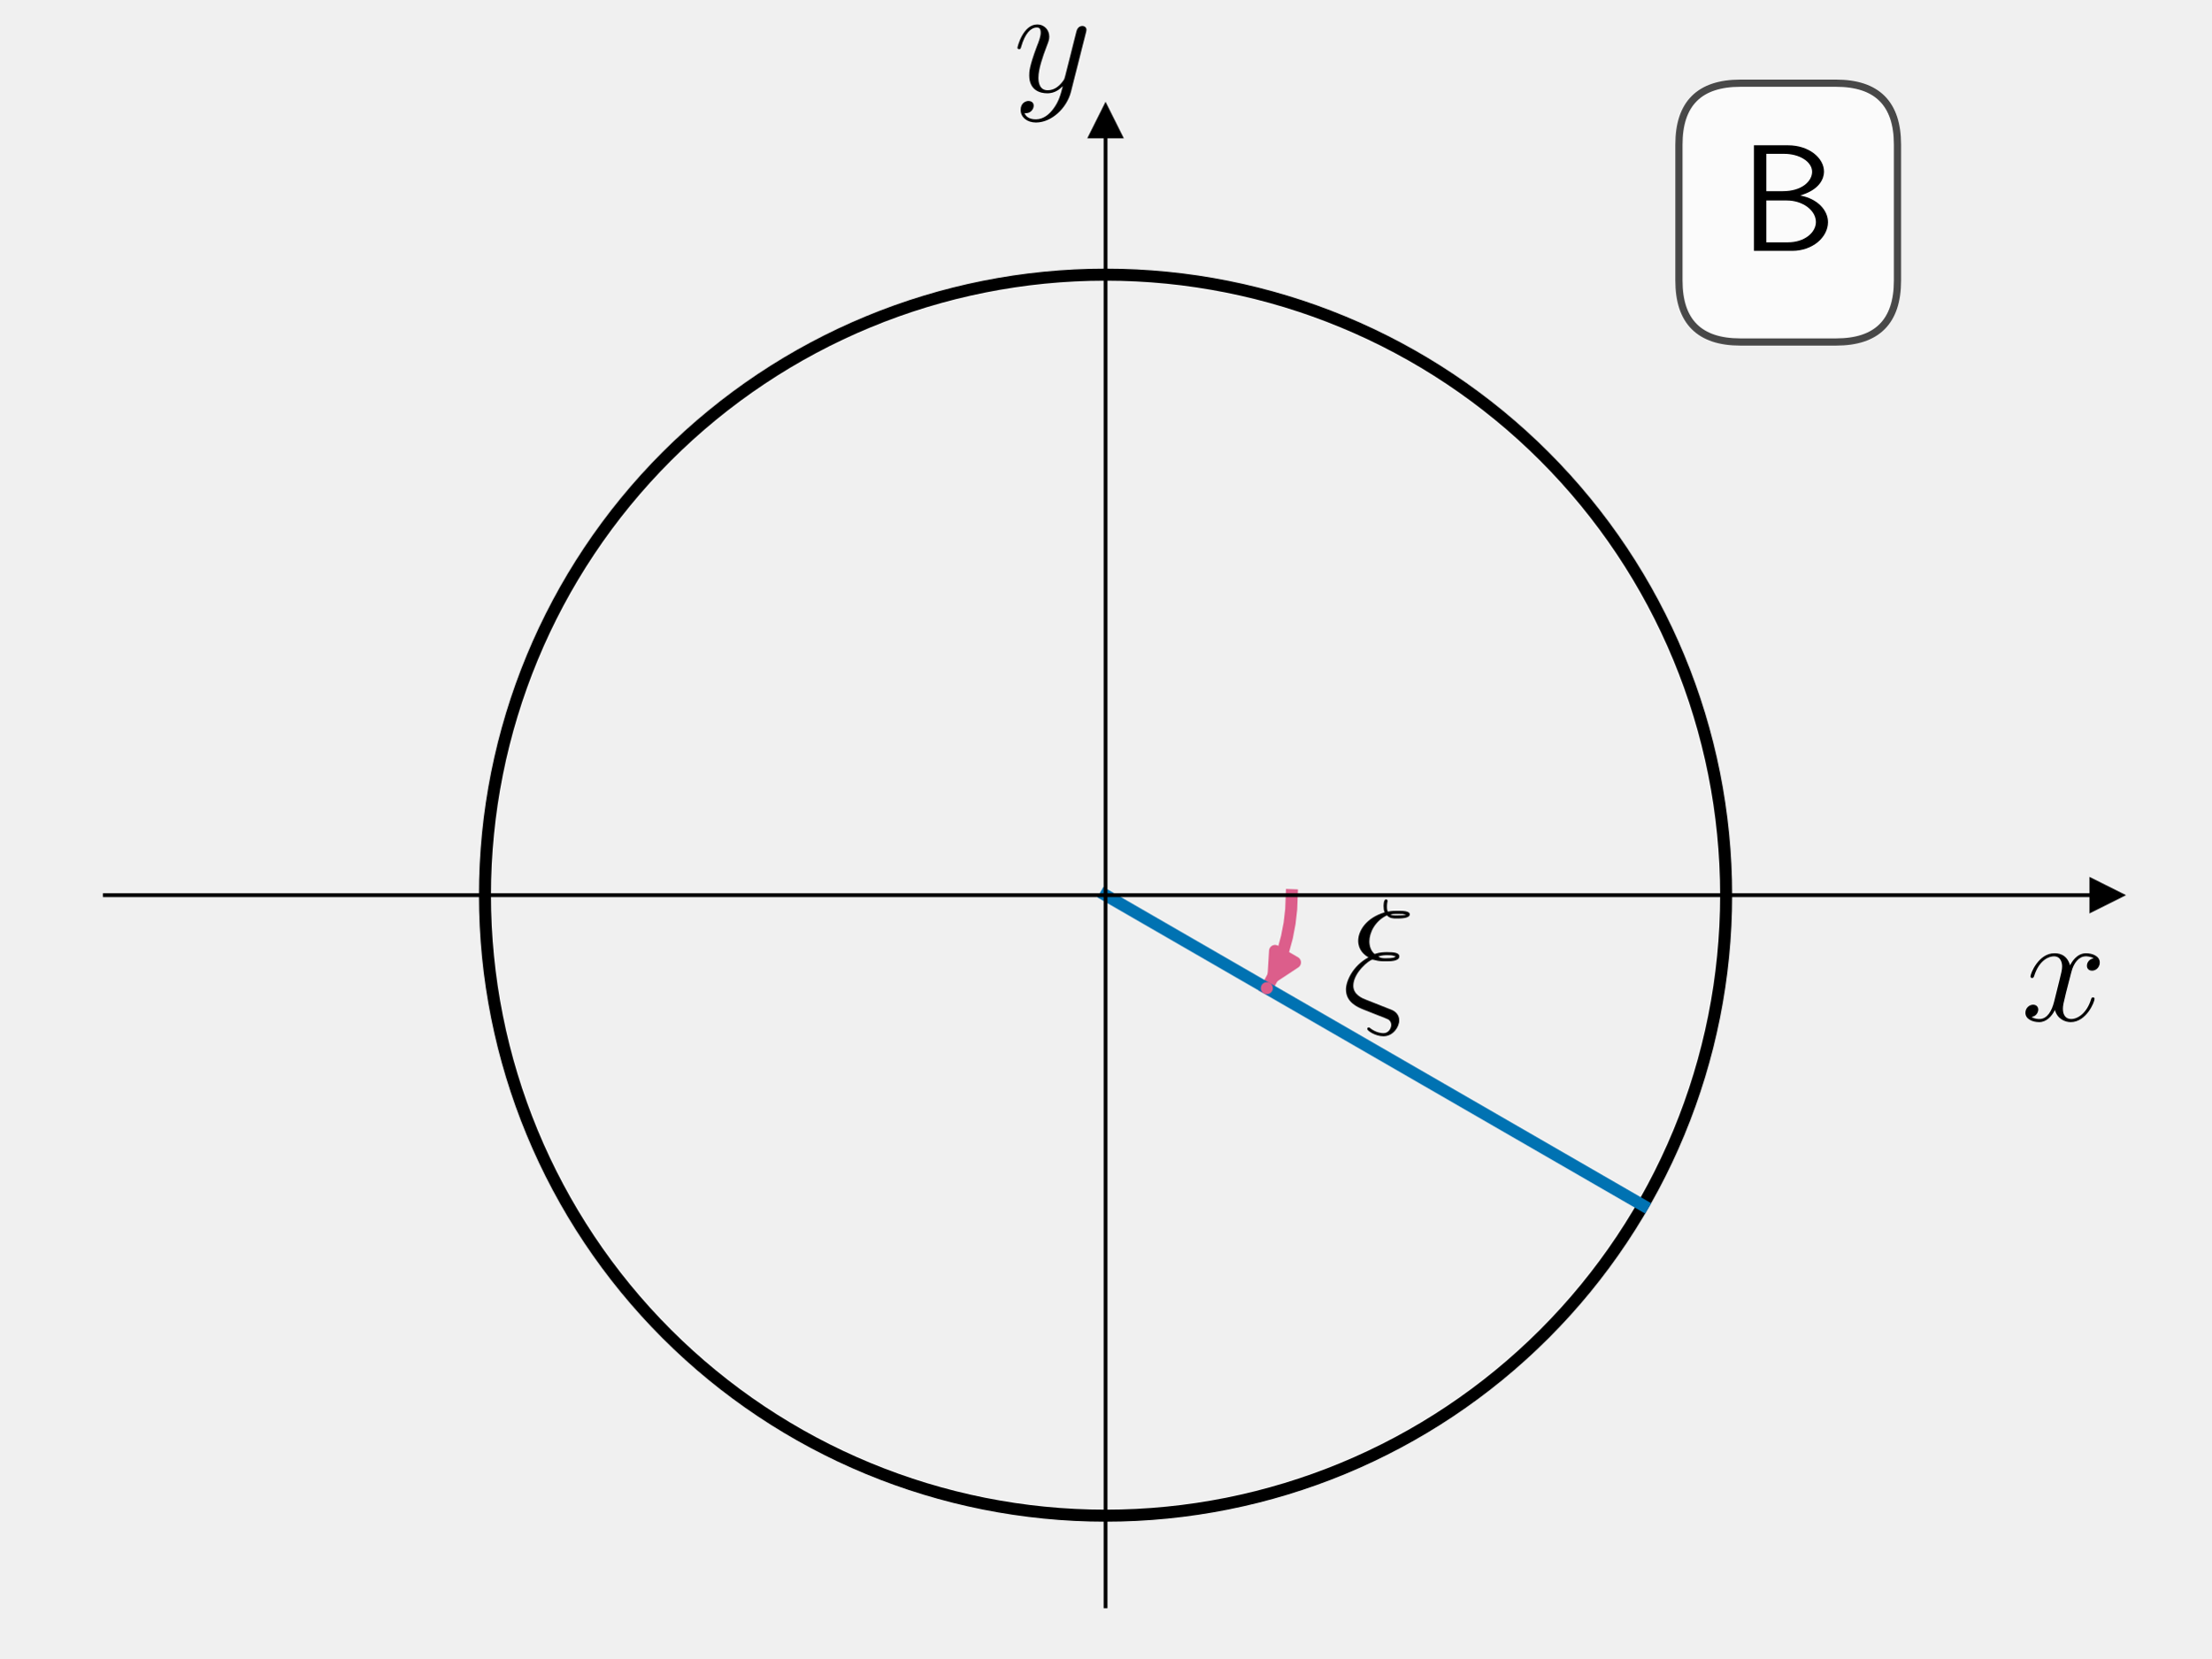
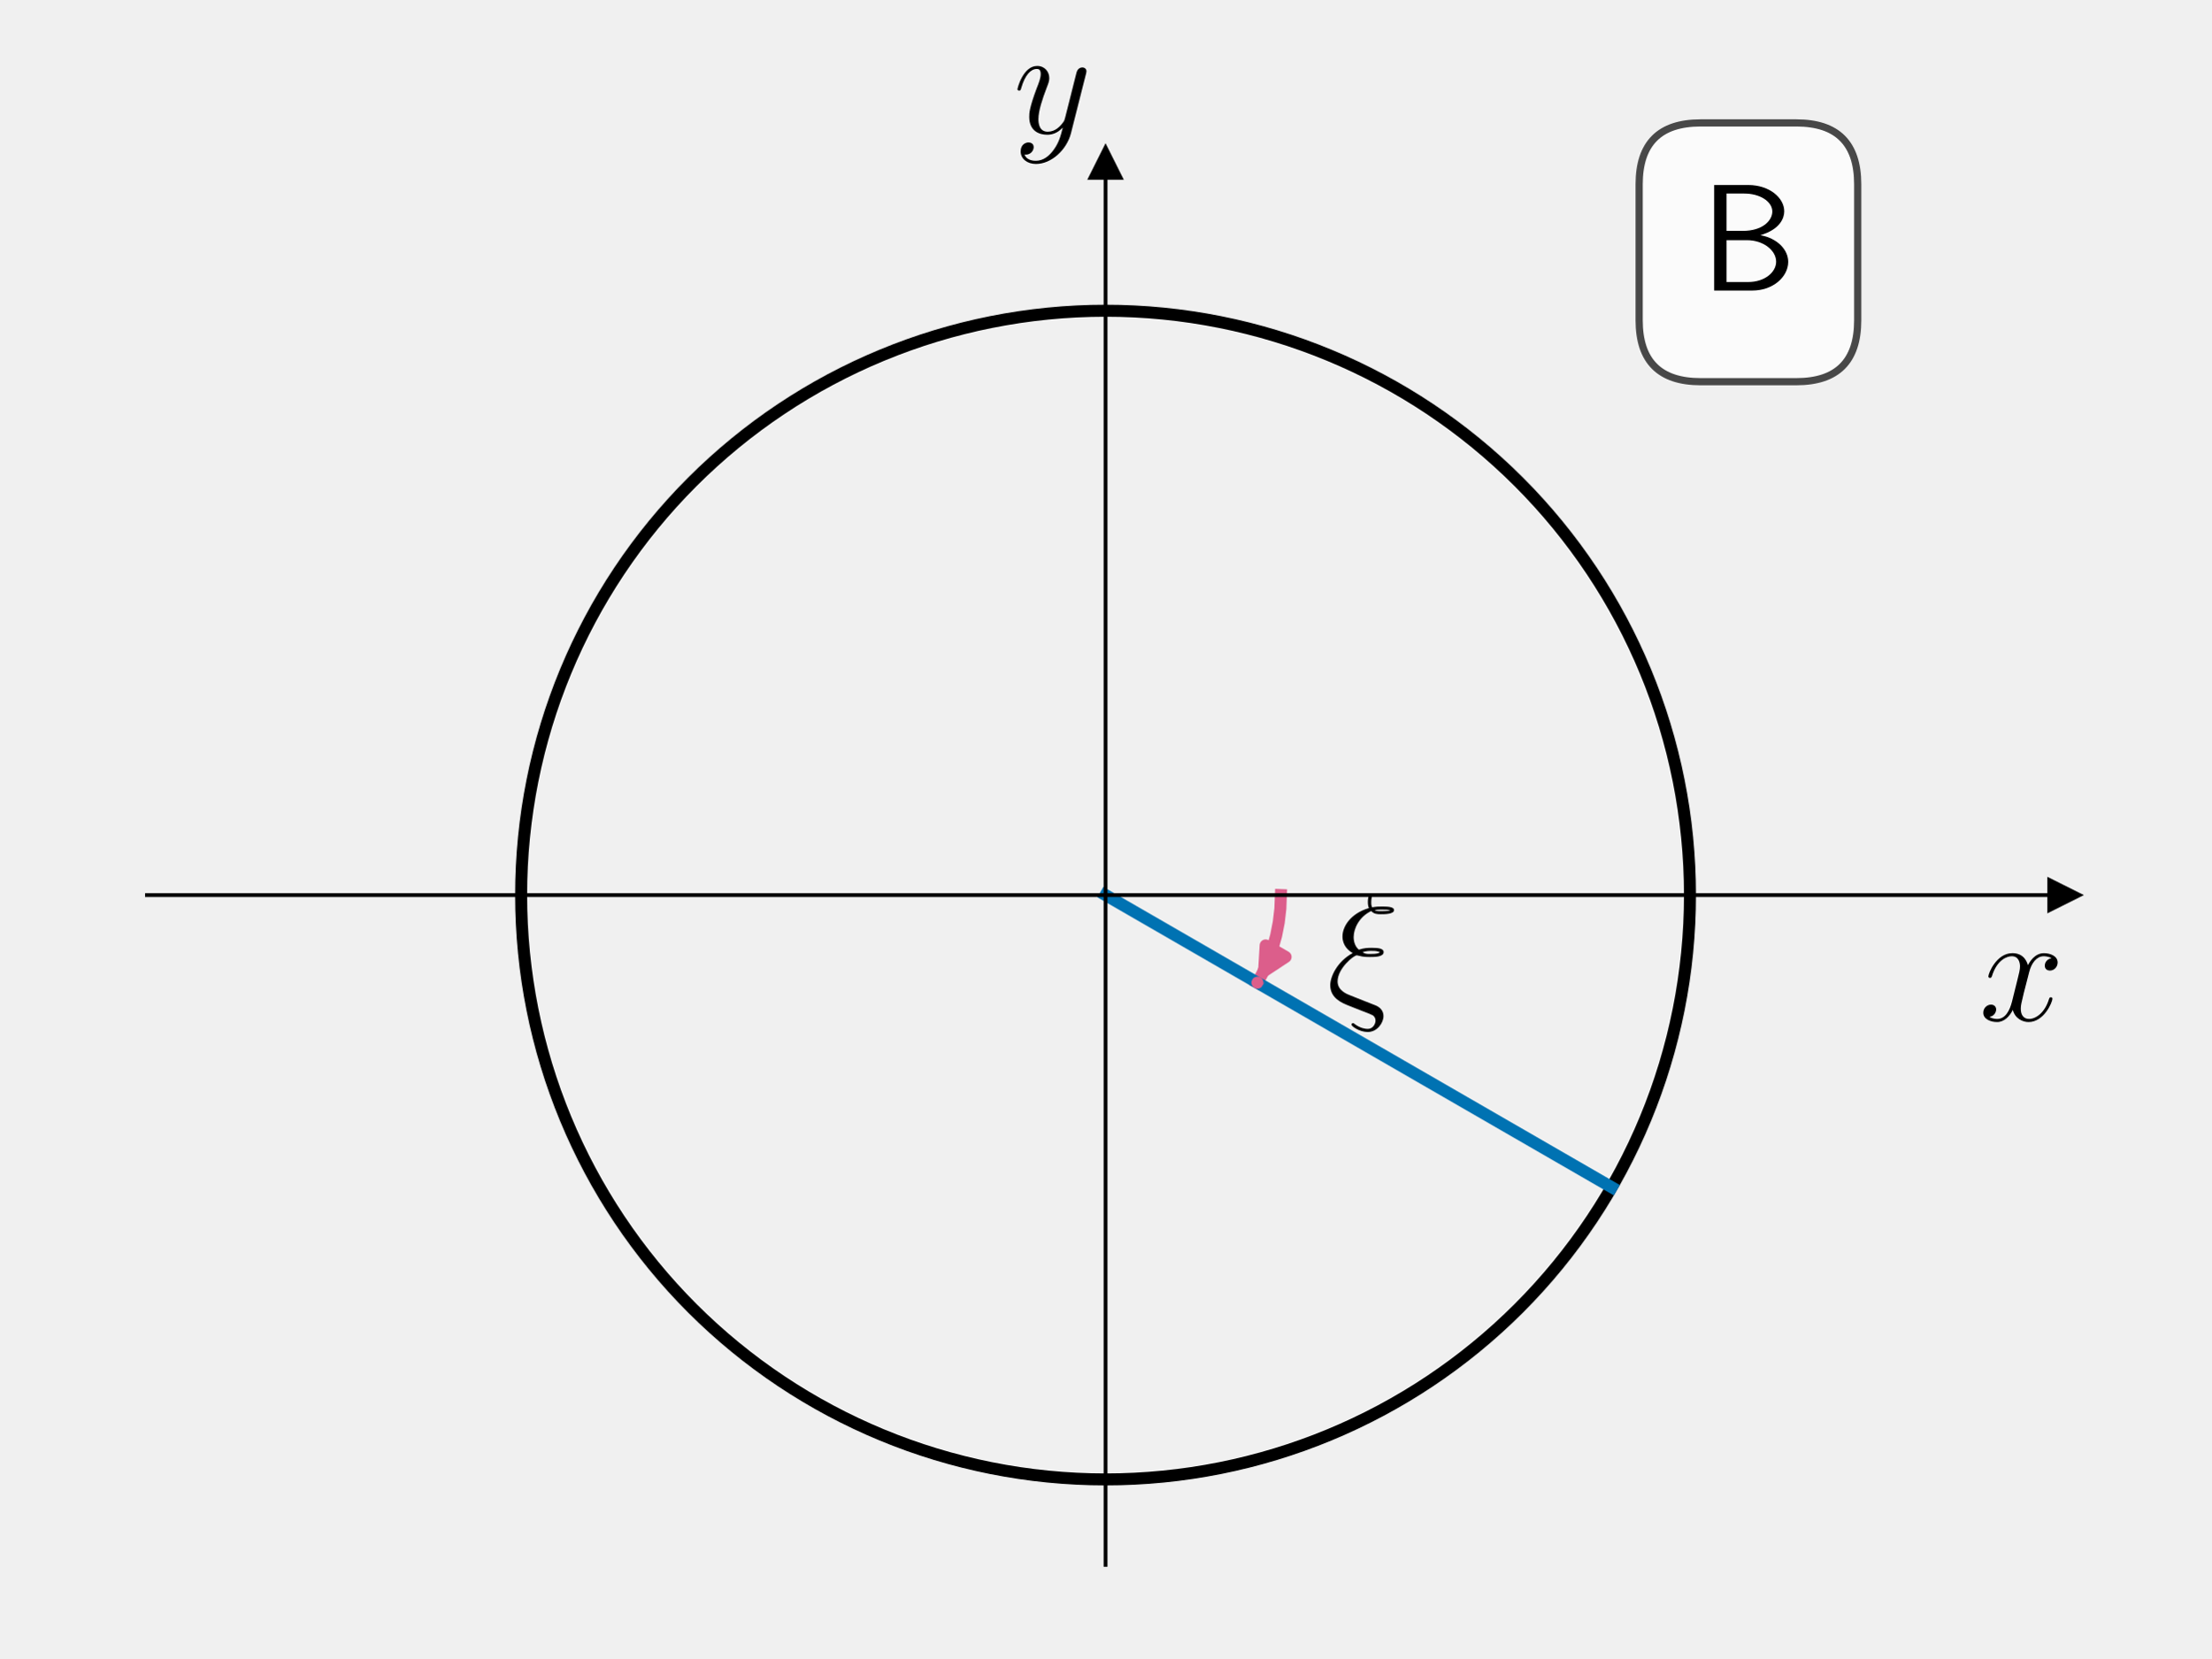
<svg xmlns="http://www.w3.org/2000/svg" xmlns:xlink="http://www.w3.org/1999/xlink" width="460.8pt" height="345.6pt" viewBox="0 0 460.8 345.6" version="1.1">
  <defs>
    <style type="text/css">*{stroke-linejoin: round; stroke-linecap: butt}</style>
  </defs>
  <g id="figure_1">
    <g id="patch_1">
      <path d="M 0 345.6  L 460.8 345.6  L 460.8 0  L 0 0  L 0 345.6  z " style="fill: none" />
    </g>
    <g id="axes_1">
      <g id="patch_2">
-         <path d="M 21.849 334.8  L 438.951 334.8  L 438.951 25.33  L 21.849 25.33  L 21.849 334.8  z " style="fill: none" />
+         <path d="M 30.628 326.16  L 430.172 326.16  L 430.172 33.97  L 30.628 33.97  L 30.628 326.16  z " style="fill: none" />
      </g>
      <g id="patch_3">
-         <path d="M 230.4 315.915  C 264.7 315.915 297.6 302.287 321.854 278.034  C 346.108 253.78 359.736 220.88 359.736 186.579  C 359.736 152.279 346.108 119.379 321.854 95.125  C 297.6 70.871 264.7 57.244 230.4 57.244  C 196.1 57.244 163.2 70.871 138.946 95.125  C 114.692 119.379 101.064 152.279 101.064 186.579  C 101.064 220.88 114.692 253.78 138.946 278.034  C 163.2 302.287 196.1 315.915 230.4 315.915  L 230.4 315.915  z " clip-path="url(#p71fe3b66a1)" style="fill: none; stroke: #000000; stroke-width: 2.5; stroke-linejoin: miter" />
+         <path d="M 230.4 308.361  C 262.701 308.361 293.684 295.528 316.525 272.687  C 339.365 249.847 352.199 218.864 352.199 186.563  C 352.199 154.261 339.365 123.278 316.525 100.438  C 293.684 77.597 262.701 64.764 230.4 64.764  C 198.099 64.764 167.116 77.597 144.275 100.438  C 121.435 123.278 108.601 154.261 108.601 186.563  C 108.601 218.864 121.435 249.847 144.275 272.687  C 167.116 295.528 198.099 308.361 230.4 308.361  L 230.4 308.361  z " clip-path="url(#p40bf6fdfc2)" style="fill: none; stroke: #000000; stroke-width: 2.5; stroke-linejoin: miter" />
      </g>
      <g id="matplotlib.axis_1">
        <g id="text_1">
-           <g transform="translate(421.2119 212.7185) scale(0.32 -0.32)">
+           <g transform="translate(412.4329 212.7017) scale(0.32 -0.32)">
            <defs>
              <path id="CMMI12-78" d="M 3034 2606  C 2829 2567 2752 2414 2752 2293  C 2752 2139 2874 2088 2963 2088  C 3155 2088 3290 2254 3290 2427  C 3290 2695 2982 2816 2714 2816  C 2323 2816 2106 2433 2048 2312  C 1901 2816 1504 2816 1389 2816  C 736 2816 390 1980 390 1839  C 390 1814 416 1782 461 1782  C 512 1782 525 1820 538 1846  C 755 2555 1184 2689 1370 2689  C 1658 2689 1715 2420 1715 2267  C 1715 2127 1677 1980 1600 1673  L 1382 798  C 1286 415 1101 64 762 64  C 730 64 570 64 435 147  C 666 192 717 383 717 460  C 717 588 621 664 499 664  C 346 664 179 530 179 326  C 179 57 480 -64 755 -64  C 1062 -64 1280 179 1414 441  C 1517 64 1837 -64 2074 -64  C 2726 -64 3072 773 3072 913  C 3072 945 3046 971 3008 971  C 2950 971 2944 939 2925 888  C 2752 326 2381 64 2093 64  C 1869 64 1747 230 1747 492  C 1747 632 1773 734 1875 1156  L 2099 2024  C 2195 2408 2413 2689 2707 2689  C 2720 2689 2899 2689 3034 2606  z " transform="scale(0.015625)" />
            </defs>
            <use xlink:href="#CMMI12-78" transform="scale(0.996264)" />
          </g>
        </g>
      </g>
      <g id="matplotlib.axis_2">
        <g id="text_2">
-           <g transform="translate(211.1795 19.12909) scale(0.32 -0.32)">
+           <g transform="translate(211.1795 27.76909) scale(0.32 -0.32)">
            <defs>
              <path id="CMMI12-79" d="M 1683 -700  C 1510 -939 1261 -1152 947 -1152  C 870 -1152 563 -1152 467 -889  C 486 -895 518 -895 531 -895  C 723 -895 851 -729 851 -582  C 851 -435 730 -384 634 -384  C 531 -384 307 -458 307 -759  C 307 -1071 582 -1286 947 -1286  C 1587 -1286 2234 -700 2413 6  L 3040 2485  C 3046 2517 3059 2556 3059 2594  C 3059 2689 2982 2753 2886 2753  C 2829 2753 2694 2727 2643 2535  L 2170 658  C 2138 543 2138 530 2086 460  C 1958 281 1747 64 1440 64  C 1082 64 1050 415 1050 588  C 1050 952 1222 1443 1395 1903  C 1466 2088 1504 2178 1504 2305  C 1504 2574 1312 2816 998 2816  C 410 2816 173 1890 173 1839  C 173 1814 198 1782 243 1782  C 301 1782 307 1807 333 1897  C 486 2433 730 2689 979 2689  C 1037 2689 1146 2689 1146 2478  C 1146 2312 1075 2127 979 1884  C 666 1047 666 837 666 683  C 666 77 1101 -64 1421 -64  C 1606 -64 1837 -6 2061 230  L 2067 224  C 1971 -147 1907 -392 1683 -700  z " transform="scale(0.015625)" />
            </defs>
            <use xlink:href="#CMMI12-79" transform="scale(0.996264)" />
          </g>
        </g>
      </g>
      <g id="line2d_1">
        <defs>
-           <path id="ma28d56c67b" d="M 3 0  L -3 -3  L -3 3  z " style="stroke: #000000; stroke-linejoin: miter" />
+           <path id="m9e26567ad5" d="M 3 0  L -3 -3  L -3 3  z " style="stroke: #000000; stroke-linejoin: miter" />
        </defs>
        <g>
-           <use xlink:href="#ma28d56c67b" x="438.951" y="186.579" style="stroke: #000000; stroke-linejoin: miter" />
+           <use xlink:href="#m9e26567ad5" x="430.172" y="186.563" style="stroke: #000000; stroke-linejoin: miter" />
        </g>
      </g>
      <g id="line2d_2">
        <defs>
-           <path id="mafa77fb5a5" d="M 0 -3  L -3 3  L 3 3  z " style="stroke: #000000; stroke-linejoin: miter" />
+           <path id="m92bbe891ba" d="M 0 -3  L -3 3  L 3 3  z " style="stroke: #000000; stroke-linejoin: miter" />
        </defs>
        <g>
-           <use xlink:href="#mafa77fb5a5" x="230.4" y="25.33" style="stroke: #000000; stroke-linejoin: miter" />
+           <use xlink:href="#m92bbe891ba" x="230.4" y="33.97" style="stroke: #000000; stroke-linejoin: miter" />
        </g>
      </g>
      <g id="line2d_3">
-         <path d="M 269.201 186.579  L 269.089 189.516  L 268.756 192.435  L 268.203 195.321  L 267.433 198.157  L 266.451 200.926  L 265.262 203.613  L 264.002 205.98  L 264.002 205.98  " clip-path="url(#p71fe3b66a1)" style="fill: none; stroke: #dc5e8b; stroke-width: 2.5; stroke-linecap: square" />
+         <path d="M 266.94 186.563  L 266.829 189.402  L 266.498 192.225  L 265.949 195.013  L 265.185 197.751  L 264.21 200.42  L 263.031 203.006  L 262.044 204.832  L 262.044 204.832  " clip-path="url(#p40bf6fdfc2)" style="fill: none; stroke: #dc5e8b; stroke-width: 2.5; stroke-linecap: square" />
      </g>
      <g id="line2d_4">
-         <path d="M 230.4 186.579  L 342.408 251.247  " clip-path="url(#p71fe3b66a1)" style="fill: none; stroke: #0072b2; stroke-width: 2.5; stroke-linecap: square" />
+         <path d="M 230.4 186.563  L 335.881 247.462  " clip-path="url(#p40bf6fdfc2)" style="fill: none; stroke: #0072b2; stroke-width: 2.5; stroke-linecap: square" />
      </g>
      <g id="patch_4">
-         <path d="M 230.4 334.8  L 230.4 25.33  " style="fill: none; stroke: #000000; stroke-width: 0.8; stroke-linejoin: miter; stroke-linecap: square" />
+         <path d="M 230.4 326.16  L 230.4 33.97  " style="fill: none; stroke: #000000; stroke-width: 0.8; stroke-linejoin: miter; stroke-linecap: square" />
      </g>
      <g id="patch_5">
-         <path d="M 438.951 334.8  L 438.951 25.33  " style="fill: none" />
+         <path d="M 430.172 326.16  L 430.172 33.97  " style="fill: none" />
      </g>
      <g id="patch_6">
-         <path d="M 21.849 186.579  L 438.951 186.579  " style="fill: none; stroke: #000000; stroke-width: 0.8; stroke-linejoin: miter; stroke-linecap: square" />
+         <path d="M 30.628 186.563  L 430.172 186.563  " style="fill: none; stroke: #000000; stroke-width: 0.8; stroke-linejoin: miter; stroke-linecap: square" />
      </g>
      <g id="patch_7">
-         <path d="M 21.849 25.33  L 438.951 25.33  " style="fill: none" />
+         <path d="M 30.628 33.97  L 430.172 33.97  " style="fill: none" />
      </g>
      <g id="patch_8">
-         <path d="M 264.012 205.962  Q 264.007 205.971 265.399 203.559  " style="fill: none; stroke: #dc5e8b; stroke-width: 2.5; stroke-linecap: round" />
-         <path d="M 269.877 200.601  L 265.399 203.559  L 265.72 198.202  z " style="fill: #dc5e8b; stroke: #dc5e8b; stroke-width: 2.5; stroke-linecap: round" />
+         <path d="M 262.054 204.816  Q 262.049 204.824 263.441 202.411  " style="fill: none; stroke: #dc5e8b; stroke-width: 2.5; stroke-linecap: round" />
+         <path d="M 267.919 199.453  L 263.441 202.411  L 263.761 197.054  z " style="fill: #dc5e8b; stroke: #dc5e8b; stroke-width: 2.5; stroke-linecap: round" />
      </g>
      <g id="text_3">
-         <g transform="translate(279.801 209.612) scale(0.32 -0.32)">
+         <g transform="translate(276.5248 208.7173) scale(0.32 -0.32)">
          <defs>
            <path id="CMMI12-18" d="M 1670 -24  L 998 242  C 832 304 448 456 448 835  C 448 1377 1120 1927 1254 1927  C 1267 1927 1325 1914 1344 1908  C 1517 1857 1683 1857 1798 1857  C 1997 1857 2374 1857 2374 2062  C 2374 2218 2144 2240 1869 2240  C 1741 2240 1568 2240 1338 2163  C 1184 2292 1120 2496 1120 2690  C 1120 3042 1350 3542 1856 3780  C 1971 3648 2125 3648 2259 3648  C 2419 3648 2810 3648 2810 3820  C 2810 3968 2502 3968 2298 3968  C 2170 3968 2074 3968 1894 3936  C 1862 4011 1856 4024 1856 4163  C 1856 4277 1882 4366 1882 4384  C 1882 4422 1850 4448 1818 4448  C 1715 4448 1715 4214 1715 4163  C 1715 4075 1722 3986 1760 3904  C 992 3679 653 3133 653 2716  C 653 2330 909 2118 1082 2021  C 422 1667 141 1021 141 679  C 141 128 646 -69 877 -164  L 1453 -392  C 1613 -449 1875 -556 1920 -582  C 1984 -626 2035 -703 2035 -804  C 2035 -937 1933 -1152 1709 -1152  C 1613 -1152 1402 -1127 1171 -955  C 1126 -916 1120 -910 1094 -910  C 1062 -910 1030 -936 1030 -974  C 1030 -1044 1363 -1280 1709 -1280  C 2118 -1280 2368 -889 2368 -617  C 2368 -421 2259 -264 2054 -175  L 1670 -24  z M 1997 3817  C 2106 3840 2221 3840 2304 3840  C 2515 3840 2534 3836 2662 3812  C 2586 3789 2534 3775 2266 3775  C 2144 3775 2067 3775 1997 3817  z M 1491 2057  C 1645 2112 1786 2112 1862 2112  C 2074 2112 2086 2103 2227 2057  C 2157 2011 2099 1984 1824 1984  C 1670 1984 1606 1984 1491 2057  z " transform="scale(0.015625)" />
          </defs>
          <use xlink:href="#CMMI12-18" transform="scale(0.996264)" />
        </g>
      </g>
      <g id="text_4">
        <g id="patch_9">
-           <path d="M 362.695 71.28  L 382.643 71.28  Q 395.443 71.28 395.443 58.48  L 395.443 30.14  Q 395.443 17.34 382.643 17.34  L 362.695 17.34  Q 349.895 17.34 349.895 30.14  L 349.895 58.48  Q 349.895 71.28 362.695 71.28  z " style="fill: #ffffff; opacity: 0.7; stroke: #000000; stroke-width: 1.5; stroke-linejoin: miter" />
+           <path d="M 354.404 79.554  L 374.353 79.554  Q 387.153 79.554 387.153 66.754  L 387.153 38.414  Q 387.153 25.614 374.353 25.614  L 354.404 25.614  Q 341.604 25.614 341.604 38.414  L 341.604 66.754  Q 341.604 79.554 354.404 79.554  z " style="fill: #ffffff; opacity: 0.7; stroke: #000000; stroke-width: 1.5; stroke-linejoin: miter" />
        </g>
-         <g transform="translate(362.6952 52.2791) scale(0.32 -0.32)">
+         <g transform="translate(354.4044 60.55315) scale(0.32 -0.32)">
          <defs>
            <path id="CMSS17-42" d="M 570 4416  L 570 0  L 2163 0  C 3034 0 3667 574 3667 1200  C 3667 1685 3251 2176 2502 2317  C 3334 2558 3501 3040 3501 3313  C 3501 3883 2874 4416 1997 4416  L 570 4416  z M 1088 2496  L 1088 4059  L 1824 4059  C 2483 4059 3002 3724 3002 3306  C 3002 2926 2592 2496 1766 2496  L 1088 2496  z M 1088 357  L 1088 2107  L 1939 2107  C 2630 2107 3162 1679 3162 1206  C 3162 772 2694 357 1984 357  L 1088 357  z " transform="scale(0.015625)" />
          </defs>
          <use xlink:href="#CMSS17-42" transform="scale(0.996264)" />
        </g>
      </g>
    </g>
  </g>
  <defs>
-     <clipPath id="p71fe3b66a1">
-       <rect x="21.849" y="25.33" width="417.102" height="309.47" />
+     <clipPath id="p40bf6fdfc2">
+       <rect x="30.628" y="33.97" width="399.544" height="292.19" />
    </clipPath>
  </defs>
</svg>
